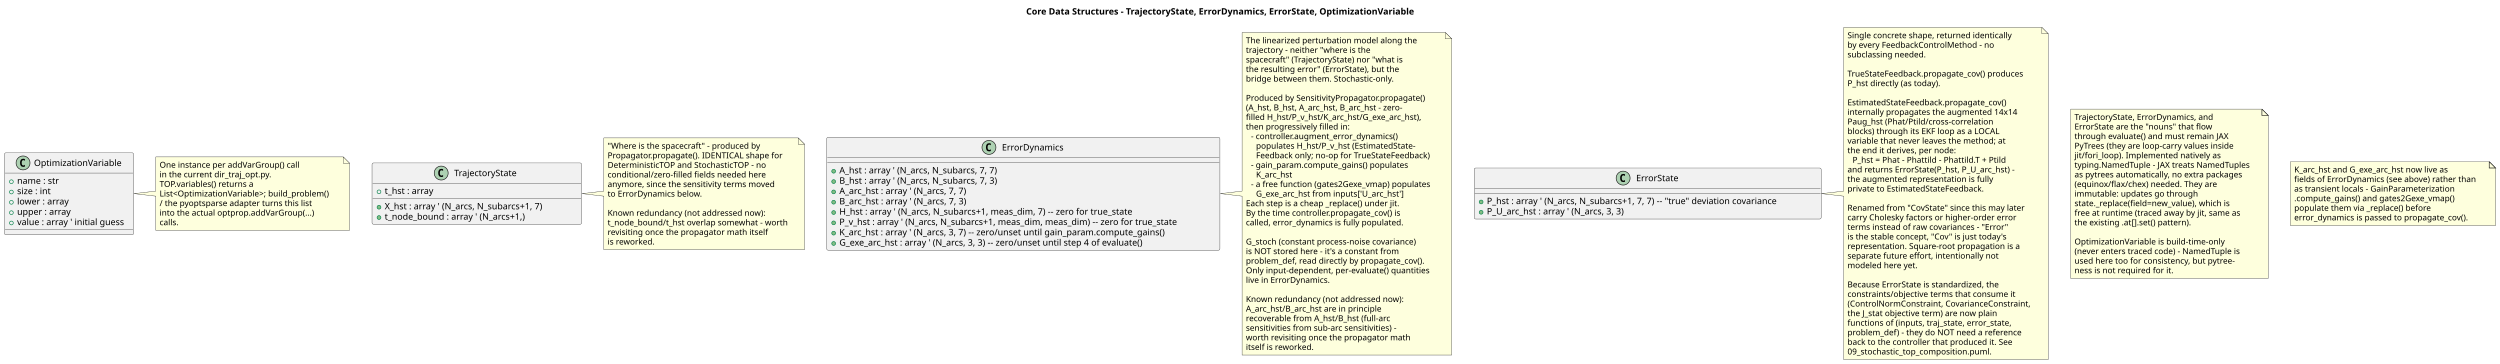
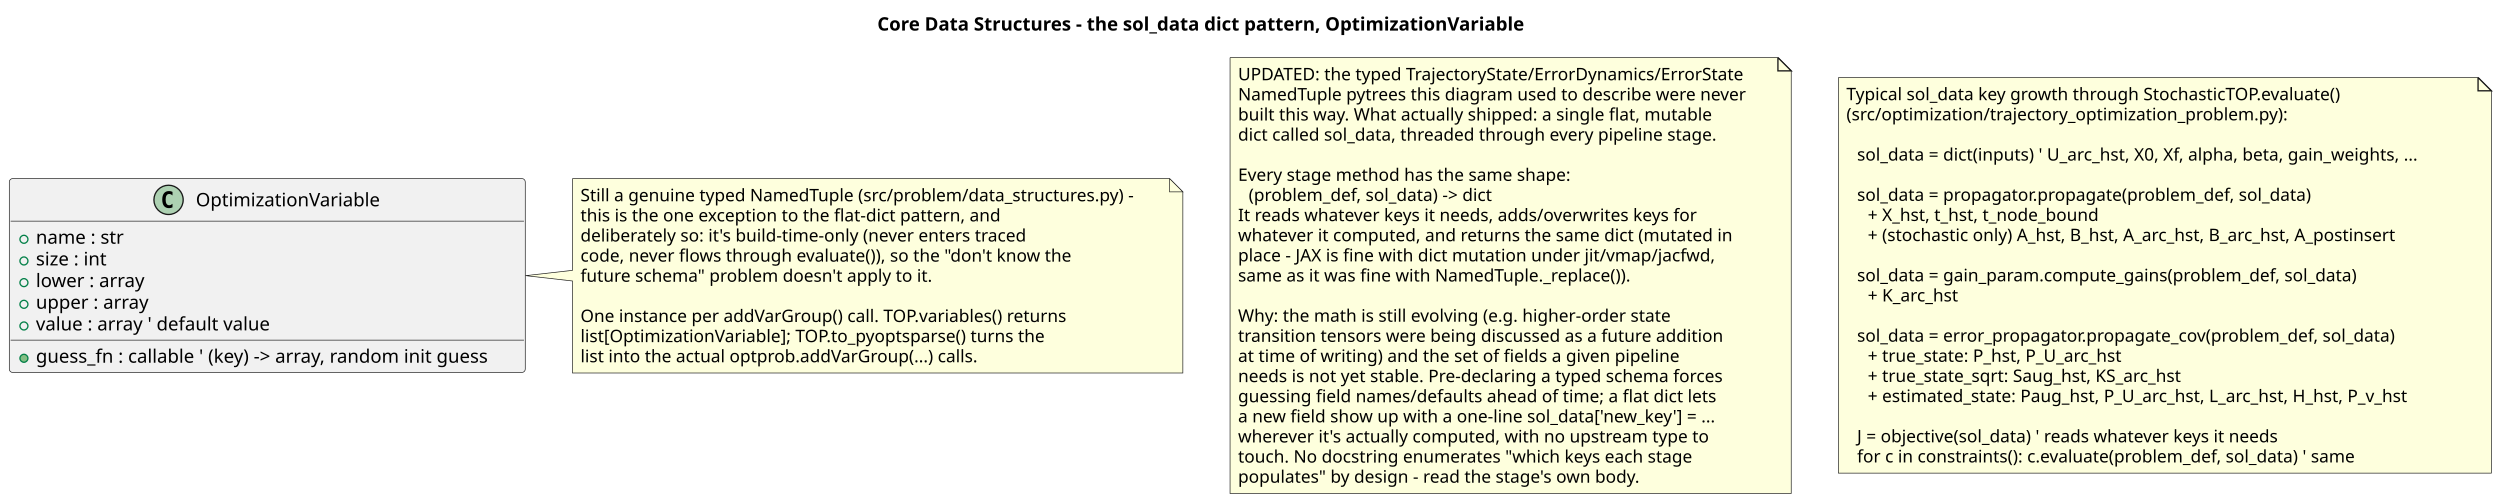
- <svg xmlns="http://www.w3.org/2000/svg" contentStyleType="text/css" height="574px" preserveAspectRatio="none" style="width:3948px;height:574px;background:#FFFFFF;" version="1.1" viewBox="0 0 3948 574" width="3948px" zoomAndPan="magnify">
+ <svg xmlns="http://www.w3.org/2000/svg" contentStyleType="text/css" height="378px" preserveAspectRatio="none" style="width:1880px;height:378px;background:#FFFFFF;" version="1.1" viewBox="0 0 1880 378" width="1880px" zoomAndPan="magnify">
  <defs />
  <g>
-     <text fill="#000000" font-family="sans-serif" font-size="14" font-weight="bold" lengthAdjust="spacing" textLength="693" x="1620.5" y="22.995">Core Data Structures - TrajectoryState, ErrorDynamics, ErrorState, OptimizationVariable</text>
+     <text fill="#000000" font-family="sans-serif" font-size="14" font-weight="bold" lengthAdjust="spacing" textLength="547" x="659.75" y="22.995">Core Data Structures - the sol_data dict pattern, OptimizationVariable</text>
    <g id="elem_N0">
-       <path d="M3270,172.297 L3270,439.555 L3582,439.555 L3582,182.297 L3572,172.297 L3270,172.297 " fill="#FEFFDD" style="stroke:#181818;stroke-width:0.5;" />
-       <path d="M3572,172.297 L3572,182.297 L3582,182.297 L3572,172.297 " fill="#FEFFDD" style="stroke:#181818;stroke-width:1.0;" />
-       <text fill="#000000" font-family="sans-serif" font-size="13" lengthAdjust="spacing" textLength="232" x="3276" y="189.364">TrajectoryState, ErrorDynamics, and</text>
-       <text fill="#000000" font-family="sans-serif" font-size="13" lengthAdjust="spacing" textLength="227" x="3276" y="204.497">ErrorState are the "nouns" that flow</text>
-       <text fill="#000000" font-family="sans-serif" font-size="13" lengthAdjust="spacing" textLength="257" x="3276" y="219.629">through evaluate() and must remain JAX</text>
-       <text fill="#000000" font-family="sans-serif" font-size="13" lengthAdjust="spacing" textLength="266" x="3276" y="234.762">PyTrees (they are loop-carry values inside</text>
-       <text fill="#000000" font-family="sans-serif" font-size="13" lengthAdjust="spacing" textLength="239" x="3276" y="249.895">jit/fori_loop). Implemented natively as</text>
-       <text fill="#000000" font-family="sans-serif" font-size="13" lengthAdjust="spacing" textLength="291" x="3276" y="265.028">typing.NamedTuple - JAX treats NamedTuples</text>
-       <text fill="#000000" font-family="sans-serif" font-size="13" lengthAdjust="spacing" textLength="283" x="3276" y="280.161">as pytrees automatically, no extra packages</text>
-       <text fill="#000000" font-family="sans-serif" font-size="13" lengthAdjust="spacing" textLength="235" x="3276" y="295.293">(equinox/flax/chex) needed. They are</text>
-       <text fill="#000000" font-family="sans-serif" font-size="13" lengthAdjust="spacing" textLength="203" x="3276" y="310.426">immutable: updates go through</text>
-       <text fill="#000000" font-family="sans-serif" font-size="13" lengthAdjust="spacing" textLength="261" x="3276" y="325.559">state._replace(field=new_value), which is</text>
-       <text fill="#000000" font-family="sans-serif" font-size="13" lengthAdjust="spacing" textLength="279" x="3276" y="340.692">free at runtime (traced away by jit, same as</text>
-       <text fill="#000000" font-family="sans-serif" font-size="13" lengthAdjust="spacing" textLength="199" x="3276" y="355.825">the existing .at[].set() pattern).</text>
-       <text fill="#000000" font-family="sans-serif" font-size="13" lengthAdjust="spacing" textLength="4" x="3276" y="370.957"> </text>
-       <text fill="#000000" font-family="sans-serif" font-size="13" lengthAdjust="spacing" textLength="246" x="3276" y="386.09">OptimizationVariable is build-time-only</text>
-       <text fill="#000000" font-family="sans-serif" font-size="13" lengthAdjust="spacing" textLength="279" x="3276" y="401.223">(never enters traced code) - NamedTuple is</text>
-       <text fill="#000000" font-family="sans-serif" font-size="13" lengthAdjust="spacing" textLength="268" x="3276" y="416.356">used here too for consistency, but pytree-</text>
-       <text fill="#000000" font-family="sans-serif" font-size="13" lengthAdjust="spacing" textLength="163" x="3276" y="431.489">ness is not required for it.</text>
+       <path d="M925,43.297 L925,371.086 L1347,371.086 L1347,53.297 L1337,43.297 L925,43.297 " fill="#FEFFDD" style="stroke:#181818;stroke-width:0.5;" />
+       <path d="M1337,43.297 L1337,53.297 L1347,53.297 L1337,43.297 " fill="#FEFFDD" style="stroke:#181818;stroke-width:1.0;" />
+       <text fill="#000000" font-family="sans-serif" font-size="13" lengthAdjust="spacing" textLength="401" x="931" y="60.364">UPDATED: the typed TrajectoryState/ErrorDynamics/ErrorState</text>
+       <text fill="#000000" font-family="sans-serif" font-size="13" lengthAdjust="spacing" textLength="401" x="931" y="75.497">NamedTuple pytrees this diagram used to describe were never</text>
+       <text fill="#000000" font-family="sans-serif" font-size="13" lengthAdjust="spacing" textLength="371" x="931" y="90.629">built this way. What actually shipped: a single flat, mutable</text>
+       <text fill="#000000" font-family="sans-serif" font-size="13" lengthAdjust="spacing" textLength="378" x="931" y="105.762">dict called sol_data, threaded through every pipeline stage.</text>
+       <text fill="#000000" font-family="sans-serif" font-size="13" lengthAdjust="spacing" textLength="4" x="931" y="120.895"> </text>
+       <text fill="#000000" font-family="sans-serif" font-size="13" lengthAdjust="spacing" textLength="268" x="931" y="136.028">Every stage method has the same shape:</text>
+       <text fill="#000000" font-family="sans-serif" font-size="13" lengthAdjust="spacing" textLength="199" x="939" y="151.161">(problem_def, sol_data) -&gt; dict</text>
+       <text fill="#000000" font-family="sans-serif" font-size="13" lengthAdjust="spacing" textLength="360" x="931" y="166.293">It reads whatever keys it needs, adds/overwrites keys for</text>
+       <text fill="#000000" font-family="sans-serif" font-size="13" lengthAdjust="spacing" textLength="392" x="931" y="181.426">whatever it computed, and returns the same dict (mutated in</text>
+       <text fill="#000000" font-family="sans-serif" font-size="13" lengthAdjust="spacing" textLength="369" x="931" y="196.559">place - JAX is fine with dict mutation under jit/vmap/jacfwd,</text>
+       <text fill="#000000" font-family="sans-serif" font-size="13" lengthAdjust="spacing" textLength="313" x="931" y="211.692">same as it was fine with NamedTuple._replace()).</text>
+       <text fill="#000000" font-family="sans-serif" font-size="13" lengthAdjust="spacing" textLength="4" x="931" y="226.825"> </text>
+       <text fill="#000000" font-family="sans-serif" font-size="13" lengthAdjust="spacing" textLength="341" x="931" y="241.958">Why: the math is still evolving (e.g. higher-order state</text>
+       <text fill="#000000" font-family="sans-serif" font-size="13" lengthAdjust="spacing" textLength="380" x="931" y="257.09">transition tensors were being discussed as a future addition</text>
+       <text fill="#000000" font-family="sans-serif" font-size="13" lengthAdjust="spacing" textLength="345" x="931" y="272.223">at time of writing) and the set of fields a given pipeline</text>
+       <text fill="#000000" font-family="sans-serif" font-size="13" lengthAdjust="spacing" textLength="387" x="931" y="287.356">needs is not yet stable. Pre-declaring a typed schema forces</text>
+       <text fill="#000000" font-family="sans-serif" font-size="13" lengthAdjust="spacing" textLength="377" x="931" y="302.489">guessing field names/defaults ahead of time; a flat dict lets</text>
+       <text fill="#000000" font-family="sans-serif" font-size="13" lengthAdjust="spacing" textLength="378" x="931" y="317.622">a new field show up with a one-line sol_data['new_key'] = ...</text>
+       <text fill="#000000" font-family="sans-serif" font-size="13" lengthAdjust="spacing" textLength="370" x="931" y="332.754">wherever it's actually computed, with no upstream type to</text>
+       <text fill="#000000" font-family="sans-serif" font-size="13" lengthAdjust="spacing" textLength="359" x="931" y="347.887">touch. No docstring enumerates "which keys each stage</text>
+       <text fill="#000000" font-family="sans-serif" font-size="13" lengthAdjust="spacing" textLength="318" x="931" y="363.02">populates" by design - read the stage's own body.</text>
    </g>
    <g id="elem_OptimizationVariable">
-       <rect codeLine="24" fill="#F1F1F1" height="129.484" id="OptimizationVariable" rx="2.5" ry="2.5" style="stroke:#181818;stroke-width:0.5;" width="204" x="7" y="241.297" />
-       <ellipse cx="36.4" cy="257.297" fill="#ADD1B2" rx="11" ry="11" style="stroke:#181818;stroke-width:1.0;" />
-       <path d="M39.369,262.938 Q38.791,263.234 38.15,263.375 Q37.509,263.531 36.806,263.531 Q34.306,263.531 32.978,261.891 Q31.666,260.234 31.666,257.109 Q31.666,253.984 32.978,252.328 Q34.306,250.672 36.806,250.672 Q37.509,250.672 38.15,250.828 Q38.806,250.984 39.369,251.281 L39.369,254 Q38.744,253.422 38.15,253.156 Q37.556,252.875 36.931,252.875 Q35.587,252.875 34.9,253.953 Q34.212,255.016 34.212,257.109 Q34.212,259.203 34.9,260.281 Q35.587,261.344 36.931,261.344 Q37.556,261.344 38.15,261.078 Q38.744,260.797 39.369,260.219 L39.369,262.938 Z " fill="#000000" />
-       <text fill="#000000" font-family="sans-serif" font-size="14" lengthAdjust="spacing" textLength="140" x="53.6" y="262.144">OptimizationVariable</text>
-       <line style="stroke:#181818;stroke-width:0.5;" x1="8" x2="210" y1="273.297" y2="273.297" />
-       <ellipse cx="18" cy="286.945" fill="none" rx="3" ry="3" style="stroke:#038048;stroke-width:1.0;" />
-       <text fill="#000000" font-family="sans-serif" font-size="14" lengthAdjust="spacing" textLength="70" x="27" y="290.292">name : str</text>
-       <ellipse cx="18" cy="303.242" fill="none" rx="3" ry="3" style="stroke:#038048;stroke-width:1.0;" />
-       <text fill="#000000" font-family="sans-serif" font-size="14" lengthAdjust="spacing" textLength="58" x="27" y="306.589">size : int</text>
-       <ellipse cx="18" cy="319.539" fill="none" rx="3" ry="3" style="stroke:#038048;stroke-width:1.0;" />
-       <text fill="#000000" font-family="sans-serif" font-size="14" lengthAdjust="spacing" textLength="83" x="27" y="322.886">lower : array</text>
-       <ellipse cx="18" cy="335.836" fill="none" rx="3" ry="3" style="stroke:#038048;stroke-width:1.0;" />
-       <text fill="#000000" font-family="sans-serif" font-size="14" lengthAdjust="spacing" textLength="87" x="27" y="339.183">upper : array</text>
-       <ellipse cx="18" cy="352.133" fill="none" rx="3" ry="3" style="stroke:#038048;stroke-width:1.0;" />
-       <text fill="#000000" font-family="sans-serif" font-size="14" lengthAdjust="spacing" textLength="178" x="27" y="355.479">value : array  ' initial guess</text>
-       <line style="stroke:#181818;stroke-width:0.5;" x1="8" x2="210" y1="362.781" y2="362.781" />
+       <rect codeLine="28" fill="#F1F1F1" height="145.781" id="OptimizationVariable" rx="2.5" ry="2.5" style="stroke:#181818;stroke-width:0.5;" width="388" x="7" y="134.297" />
+       <ellipse cx="126.75" cy="150.297" fill="#ADD1B2" rx="11" ry="11" style="stroke:#181818;stroke-width:1.0;" />
+       <path d="M129.719,155.938 Q129.141,156.234 128.5,156.375 Q127.859,156.531 127.156,156.531 Q124.656,156.531 123.328,154.891 Q122.016,153.234 122.016,150.109 Q122.016,146.984 123.328,145.328 Q124.656,143.672 127.156,143.672 Q127.859,143.672 128.5,143.828 Q129.156,143.984 129.719,144.281 L129.719,147 Q129.094,146.422 128.5,146.156 Q127.906,145.875 127.281,145.875 Q125.938,145.875 125.25,146.953 Q124.562,148.016 124.562,150.109 Q124.562,152.203 125.25,153.281 Q125.938,154.344 127.281,154.344 Q127.906,154.344 128.5,154.078 Q129.094,153.797 129.719,153.219 L129.719,155.938 Z " fill="#000000" />
+       <text fill="#000000" font-family="sans-serif" font-size="14" lengthAdjust="spacing" textLength="140" x="147.25" y="155.144">OptimizationVariable</text>
+       <line style="stroke:#181818;stroke-width:0.5;" x1="8" x2="394" y1="166.297" y2="166.297" />
+       <ellipse cx="18" cy="179.945" fill="none" rx="3" ry="3" style="stroke:#038048;stroke-width:1.0;" />
+       <text fill="#000000" font-family="sans-serif" font-size="14" lengthAdjust="spacing" textLength="70" x="27" y="183.292">name : str</text>
+       <ellipse cx="18" cy="196.242" fill="none" rx="3" ry="3" style="stroke:#038048;stroke-width:1.0;" />
+       <text fill="#000000" font-family="sans-serif" font-size="14" lengthAdjust="spacing" textLength="58" x="27" y="199.589">size : int</text>
+       <ellipse cx="18" cy="212.539" fill="none" rx="3" ry="3" style="stroke:#038048;stroke-width:1.0;" />
+       <text fill="#000000" font-family="sans-serif" font-size="14" lengthAdjust="spacing" textLength="83" x="27" y="215.886">lower : array</text>
+       <ellipse cx="18" cy="228.836" fill="none" rx="3" ry="3" style="stroke:#038048;stroke-width:1.0;" />
+       <text fill="#000000" font-family="sans-serif" font-size="14" lengthAdjust="spacing" textLength="87" x="27" y="232.183">upper : array</text>
+       <ellipse cx="18" cy="245.133" fill="none" rx="3" ry="3" style="stroke:#038048;stroke-width:1.0;" />
+       <text fill="#000000" font-family="sans-serif" font-size="14" lengthAdjust="spacing" textLength="200" x="27" y="248.48">value : array      ' default value</text>
+       <line style="stroke:#181818;stroke-width:0.5;" x1="8" x2="394" y1="255.781" y2="255.781" />
+       <ellipse cx="18" cy="269.43" fill="#84BE84" rx="3" ry="3" style="stroke:#038048;stroke-width:1.0;" />
+       <text fill="#000000" font-family="sans-serif" font-size="14" lengthAdjust="spacing" textLength="362" x="27" y="272.776">guess_fn : callable ' (key) -&gt; array, random init guess</text>
    </g>
    <g id="elem_GMN4">
-       <path d="M246,247.797 L246,301.797 L211.24,305.797 L246,309.797 L246,363.727 A0,0 0 0 0 246,363.727 L552,363.727 A0,0 0 0 0 552,363.727 L552,257.797 L542,247.797 L246,247.797 A0,0 0 0 0 246,247.797 " fill="#FEFFDD" style="stroke:#181818;stroke-width:0.5;" />
-       <path d="M542,247.797 L542,257.797 L552,257.797 L542,247.797 " fill="#FEFFDD" style="stroke:#181818;stroke-width:0.5;" />
-       <text fill="#000000" font-family="sans-serif" font-size="13" lengthAdjust="spacing" textLength="233" x="252" y="264.864">One instance per addVarGroup() call</text>
-       <text fill="#000000" font-family="sans-serif" font-size="13" lengthAdjust="spacing" textLength="185" x="252" y="279.997">in the current dir_traj_opt.py.</text>
-       <text fill="#000000" font-family="sans-serif" font-size="13" lengthAdjust="spacing" textLength="158" x="252" y="295.129">TOP.variables() returns a</text>
-       <text fill="#000000" font-family="sans-serif" font-size="13" lengthAdjust="spacing" textLength="285" x="252" y="310.262">List&lt;OptimizationVariable&gt;; build_problem()</text>
-       <text fill="#000000" font-family="sans-serif" font-size="13" lengthAdjust="spacing" textLength="252" x="252" y="325.395">/ the pyoptsparse adapter turns this list</text>
-       <text fill="#000000" font-family="sans-serif" font-size="13" lengthAdjust="spacing" textLength="257" x="252" y="340.528">into the actual optprop.addVarGroup(...)</text>
-       <text fill="#000000" font-family="sans-serif" font-size="13" lengthAdjust="spacing" textLength="32" x="252" y="355.661">calls.</text>
-     </g>
-     <g id="elem_TrajectoryState">
-       <rect codeLine="42" fill="#F1F1F1" height="96.891" id="TrajectoryState" rx="2.5" ry="2.5" style="stroke:#181818;stroke-width:0.5;" width="331" x="587.5" y="257.297" />
-       <ellipse cx="696.75" cy="273.297" fill="#ADD1B2" rx="11" ry="11" style="stroke:#181818;stroke-width:1.0;" />
-       <path d="M699.719,278.938 Q699.141,279.234 698.5,279.375 Q697.859,279.531 697.156,279.531 Q694.656,279.531 693.328,277.891 Q692.016,276.234 692.016,273.109 Q692.016,269.984 693.328,268.328 Q694.656,266.672 697.156,266.672 Q697.859,266.672 698.5,266.828 Q699.156,266.984 699.719,267.281 L699.719,270 Q699.094,269.422 698.5,269.156 Q697.906,268.875 697.281,268.875 Q695.938,268.875 695.25,269.953 Q694.562,271.016 694.562,273.109 Q694.562,275.203 695.25,276.281 Q695.938,277.344 697.281,277.344 Q697.906,277.344 698.5,277.078 Q699.094,276.797 699.719,276.219 L699.719,278.938 Z " fill="#000000" />
-       <text fill="#000000" font-family="sans-serif" font-size="14" lengthAdjust="spacing" textLength="104" x="717.25" y="278.144">TrajectoryState</text>
-       <line style="stroke:#181818;stroke-width:0.5;" x1="588.5" x2="917.5" y1="289.297" y2="289.297" />
-       <ellipse cx="598.5" cy="302.945" fill="none" rx="3" ry="3" style="stroke:#038048;stroke-width:1.0;" />
-       <text fill="#000000" font-family="sans-serif" font-size="14" lengthAdjust="spacing" textLength="80" x="607.5" y="306.292">t_hst : array</text>
-       <line style="stroke:#181818;stroke-width:0.5;" x1="588.5" x2="917.5" y1="313.594" y2="313.594" />
-       <ellipse cx="598.5" cy="327.242" fill="#84BE84" rx="3" ry="3" style="stroke:#038048;stroke-width:1.0;" />
-       <text fill="#000000" font-family="sans-serif" font-size="14" lengthAdjust="spacing" textLength="305" x="607.5" y="330.589">X_hst : array          ' (N_arcs, N_subarcs+1, 7)</text>
-       <ellipse cx="598.5" cy="343.539" fill="#84BE84" rx="3" ry="3" style="stroke:#038048;stroke-width:1.0;" />
-       <text fill="#000000" font-family="sans-serif" font-size="14" lengthAdjust="spacing" textLength="246" x="607.5" y="346.886">t_node_bound : array   ' (N_arcs+1,)</text>
-     </g>
-     <g id="elem_GMN8">
-       <path d="M953.5,217.797 L953.5,301.797 L918.83,305.797 L953.5,309.797 L953.5,394.258 A0,0 0 0 0 953.5,394.258 L1270.5,394.258 A0,0 0 0 0 1270.5,394.258 L1270.5,227.797 L1260.5,217.797 L953.5,217.797 A0,0 0 0 0 953.5,217.797 " fill="#FEFFDD" style="stroke:#181818;stroke-width:0.5;" />
-       <path d="M1260.5,217.797 L1260.5,227.797 L1270.5,227.797 L1260.5,217.797 " fill="#FEFFDD" style="stroke:#181818;stroke-width:0.5;" />
-       <text fill="#000000" font-family="sans-serif" font-size="13" lengthAdjust="spacing" textLength="252" x="959.5" y="234.864">"Where is the spacecraft" - produced by</text>
-       <text fill="#000000" font-family="sans-serif" font-size="13" lengthAdjust="spacing" textLength="289" x="959.5" y="249.997">Propagator.propagate(). IDENTICAL shape for</text>
-       <text fill="#000000" font-family="sans-serif" font-size="13" lengthAdjust="spacing" textLength="263" x="959.5" y="265.129">DeterministicTOP and StochasticTOP - no</text>
-       <text fill="#000000" font-family="sans-serif" font-size="13" lengthAdjust="spacing" textLength="257" x="959.5" y="280.262">conditional/zero-filled fields needed here</text>
-       <text fill="#000000" font-family="sans-serif" font-size="13" lengthAdjust="spacing" textLength="280" x="959.5" y="295.395">anymore, since the sensitivity terms moved</text>
-       <text fill="#000000" font-family="sans-serif" font-size="13" lengthAdjust="spacing" textLength="155" x="959.5" y="310.528">to ErrorDynamics below.</text>
-       <text fill="#000000" font-family="sans-serif" font-size="13" lengthAdjust="spacing" textLength="4" x="959.5" y="325.661"> </text>
-       <text fill="#000000" font-family="sans-serif" font-size="13" lengthAdjust="spacing" textLength="259" x="959.5" y="340.793">Known redundancy (not addressed now):</text>
-       <text fill="#000000" font-family="sans-serif" font-size="13" lengthAdjust="spacing" textLength="296" x="959.5" y="355.926">t_node_bound/t_hst overlap somewhat - worth</text>
-       <text fill="#000000" font-family="sans-serif" font-size="13" lengthAdjust="spacing" textLength="264" x="959.5" y="371.059">revisiting once the propagator math itself</text>
-       <text fill="#000000" font-family="sans-serif" font-size="13" lengthAdjust="spacing" textLength="76" x="959.5" y="386.192">is reworked.</text>
-     </g>
-     <g id="elem_ErrorDynamics">
-       <rect codeLine="62" fill="#F1F1F1" height="178.375" id="ErrorDynamics" rx="2.5" ry="2.5" style="stroke:#181818;stroke-width:0.5;" width="621" x="1305.5" y="216.797" />
-       <ellipse cx="1561.75" cy="232.797" fill="#ADD1B2" rx="11" ry="11" style="stroke:#181818;stroke-width:1.0;" />
-       <path d="M1564.719,238.438 Q1564.141,238.734 1563.5,238.875 Q1562.859,239.031 1562.156,239.031 Q1559.656,239.031 1558.328,237.391 Q1557.016,235.734 1557.016,232.609 Q1557.016,229.484 1558.328,227.828 Q1559.656,226.172 1562.156,226.172 Q1562.859,226.172 1563.5,226.328 Q1564.156,226.484 1564.719,226.781 L1564.719,229.5 Q1564.094,228.922 1563.5,228.656 Q1562.906,228.375 1562.281,228.375 Q1560.938,228.375 1560.25,229.453 Q1559.562,230.516 1559.562,232.609 Q1559.562,234.703 1560.25,235.781 Q1560.938,236.844 1562.281,236.844 Q1562.906,236.844 1563.5,236.578 Q1564.094,236.297 1564.719,235.719 L1564.719,238.438 Z " fill="#000000" />
-       <text fill="#000000" font-family="sans-serif" font-size="14" lengthAdjust="spacing" textLength="100" x="1582.25" y="237.644">ErrorDynamics</text>
-       <line style="stroke:#181818;stroke-width:0.5;" x1="1306.5" x2="1925.5" y1="248.797" y2="248.797" />
-       <line style="stroke:#181818;stroke-width:0.5;" x1="1306.5" x2="1925.5" y1="256.797" y2="256.797" />
-       <ellipse cx="1316.5" cy="270.445" fill="#84BE84" rx="3" ry="3" style="stroke:#038048;stroke-width:1.0;" />
-       <text fill="#000000" font-family="sans-serif" font-size="14" lengthAdjust="spacing" textLength="301" x="1325.5" y="273.792">A_hst : array          ' (N_arcs, N_subarcs, 7, 7)</text>
-       <ellipse cx="1316.5" cy="286.742" fill="#84BE84" rx="3" ry="3" style="stroke:#038048;stroke-width:1.0;" />
-       <text fill="#000000" font-family="sans-serif" font-size="14" lengthAdjust="spacing" textLength="302" x="1325.5" y="290.089">B_hst : array          ' (N_arcs, N_subarcs, 7, 3)</text>
-       <ellipse cx="1316.5" cy="303.039" fill="#84BE84" rx="3" ry="3" style="stroke:#038048;stroke-width:1.0;" />
-       <text fill="#000000" font-family="sans-serif" font-size="14" lengthAdjust="spacing" textLength="233" x="1325.5" y="306.386">A_arc_hst : array      ' (N_arcs, 7, 7)</text>
-       <ellipse cx="1316.5" cy="319.336" fill="#84BE84" rx="3" ry="3" style="stroke:#038048;stroke-width:1.0;" />
-       <text fill="#000000" font-family="sans-serif" font-size="14" lengthAdjust="spacing" textLength="234" x="1325.5" y="322.683">B_arc_hst : array      ' (N_arcs, 7, 3)</text>
-       <ellipse cx="1316.5" cy="335.633" fill="#84BE84" rx="3" ry="3" style="stroke:#038048;stroke-width:1.0;" />
-       <text fill="#000000" font-family="sans-serif" font-size="14" lengthAdjust="spacing" textLength="557" x="1325.5" y="338.979">H_hst : array          ' (N_arcs, N_subarcs+1, meas_dim, 7)        -- zero for true_state</text>
-       <ellipse cx="1316.5" cy="351.93" fill="#84BE84" rx="3" ry="3" style="stroke:#038048;stroke-width:1.0;" />
-       <text fill="#000000" font-family="sans-serif" font-size="14" lengthAdjust="spacing" textLength="595" x="1325.5" y="355.276">P_v_hst : array        ' (N_arcs, N_subarcs+1, meas_dim, meas_dim) -- zero for true_state</text>
-       <ellipse cx="1316.5" cy="368.227" fill="#84BE84" rx="3" ry="3" style="stroke:#038048;stroke-width:1.0;" />
-       <text fill="#000000" font-family="sans-serif" font-size="14" lengthAdjust="spacing" textLength="567" x="1325.5" y="371.573">K_arc_hst : array      ' (N_arcs, 3, 7)  -- zero/unset until gain_param.compute_gains()</text>
-       <ellipse cx="1316.5" cy="384.523" fill="#84BE84" rx="3" ry="3" style="stroke:#038048;stroke-width:1.0;" />
-       <text fill="#000000" font-family="sans-serif" font-size="14" lengthAdjust="spacing" textLength="519" x="1325.5" y="387.87">G_exe_arc_hst : array  ' (N_arcs, 3, 3)  -- zero/unset until step 4 of evaluate()</text>
-     </g>
-     <g id="elem_GMN12">
-       <path d="M1961.5,51.297 L1961.5,301.797 L1926.89,305.797 L1961.5,309.797 L1961.5,560.68 A0,0 0 0 0 1961.5,560.68 L2292.5,560.68 A0,0 0 0 0 2292.5,560.68 L2292.5,61.297 L2282.5,51.297 L1961.5,51.297 A0,0 0 0 0 1961.5,51.297 " fill="#FEFFDD" style="stroke:#181818;stroke-width:0.5;" />
-       <path d="M2282.5,51.297 L2282.5,61.297 L2292.5,61.297 L2282.5,51.297 " fill="#FEFFDD" style="stroke:#181818;stroke-width:0.5;" />
-       <text fill="#000000" font-family="sans-serif" font-size="13" lengthAdjust="spacing" textLength="279" x="1967.5" y="68.364">The linearized perturbation model along the</text>
-       <text fill="#000000" font-family="sans-serif" font-size="13" lengthAdjust="spacing" textLength="205" x="1967.5" y="83.497">trajectory - neither "where is the</text>
-       <text fill="#000000" font-family="sans-serif" font-size="13" lengthAdjust="spacing" textLength="262" x="1967.5" y="98.629">spacecraft" (TrajectoryState) nor "what is</text>
-       <text fill="#000000" font-family="sans-serif" font-size="13" lengthAdjust="spacing" textLength="254" x="1967.5" y="113.762">the resulting error" (ErrorState), but the</text>
-       <text fill="#000000" font-family="sans-serif" font-size="13" lengthAdjust="spacing" textLength="246" x="1967.5" y="128.895">bridge between them. Stochastic-only.</text>
-       <text fill="#000000" font-family="sans-serif" font-size="13" lengthAdjust="spacing" textLength="4" x="1967.5" y="144.028"> </text>
-       <text fill="#000000" font-family="sans-serif" font-size="13" lengthAdjust="spacing" textLength="299" x="1967.5" y="159.161">Produced by SensitivityPropagator.propagate()</text>
-       <text fill="#000000" font-family="sans-serif" font-size="13" lengthAdjust="spacing" textLength="273" x="1967.5" y="174.293">(A_hst, B_hst, A_arc_hst, B_arc_hst - zero-</text>
-       <text fill="#000000" font-family="sans-serif" font-size="13" lengthAdjust="spacing" textLength="296" x="1967.5" y="189.426">filled H_hst/P_v_hst/K_arc_hst/G_exe_arc_hst),</text>
-       <text fill="#000000" font-family="sans-serif" font-size="13" lengthAdjust="spacing" textLength="169" x="1967.5" y="204.559">then progressively filled in:</text>
-       <text fill="#000000" font-family="sans-serif" font-size="13" lengthAdjust="spacing" textLength="247" x="1975.5" y="219.692">- controller.augment_error_dynamics()</text>
-       <text fill="#000000" font-family="sans-serif" font-size="13" lengthAdjust="spacing" textLength="271" x="1983.5" y="234.825">populates H_hst/P_v_hst (EstimatedState-</text>
-       <text fill="#000000" font-family="sans-serif" font-size="13" lengthAdjust="spacing" textLength="290" x="1983.5" y="249.958">Feedback only; no-op for TrueStateFeedback)</text>
-       <text fill="#000000" font-family="sans-serif" font-size="13" lengthAdjust="spacing" textLength="264" x="1975.5" y="265.09">- gain_param.compute_gains() populates</text>
-       <text fill="#000000" font-family="sans-serif" font-size="13" lengthAdjust="spacing" textLength="62" x="1983.5" y="280.223">K_arc_hst</text>
-       <text fill="#000000" font-family="sans-serif" font-size="13" lengthAdjust="spacing" textLength="302" x="1975.5" y="295.356">- a free function (gates2Gexe_vmap) populates</text>
-       <text fill="#000000" font-family="sans-serif" font-size="13" lengthAdjust="spacing" textLength="251" x="1983.5" y="310.489">G_exe_arc_hst from inputs['U_arc_hst']</text>
-       <text fill="#000000" font-family="sans-serif" font-size="13" lengthAdjust="spacing" textLength="260" x="1967.5" y="325.622">Each step is a cheap _replace() under jit.</text>
-       <text fill="#000000" font-family="sans-serif" font-size="13" lengthAdjust="spacing" textLength="261" x="1967.5" y="340.754">By the time controller.propagate_cov() is</text>
-       <text fill="#000000" font-family="sans-serif" font-size="13" lengthAdjust="spacing" textLength="259" x="1967.5" y="355.887">called, error_dynamics is fully populated.</text>
-       <text fill="#000000" font-family="sans-serif" font-size="13" lengthAdjust="spacing" textLength="4" x="1967.5" y="371.02"> </text>
-       <text fill="#000000" font-family="sans-serif" font-size="13" lengthAdjust="spacing" textLength="288" x="1967.5" y="386.153">G_stoch (constant process-noise covariance)</text>
-       <text fill="#000000" font-family="sans-serif" font-size="13" lengthAdjust="spacing" textLength="256" x="1967.5" y="401.286">is NOT stored here - it's a constant from</text>
-       <text fill="#000000" font-family="sans-serif" font-size="13" lengthAdjust="spacing" textLength="299" x="1967.5" y="416.418">problem_def, read directly by propagate_cov().</text>
-       <text fill="#000000" font-family="sans-serif" font-size="13" lengthAdjust="spacing" textLength="304" x="1967.5" y="431.551">Only input-dependent, per-evaluate() quantities</text>
-       <text fill="#000000" font-family="sans-serif" font-size="13" lengthAdjust="spacing" textLength="138" x="1967.5" y="446.684">live in ErrorDynamics.</text>
-       <text fill="#000000" font-family="sans-serif" font-size="13" lengthAdjust="spacing" textLength="4" x="1967.5" y="461.817"> </text>
-       <text fill="#000000" font-family="sans-serif" font-size="13" lengthAdjust="spacing" textLength="259" x="1967.5" y="476.95">Known redundancy (not addressed now):</text>
-       <text fill="#000000" font-family="sans-serif" font-size="13" lengthAdjust="spacing" textLength="227" x="1967.5" y="492.082">A_arc_hst/B_arc_hst are in principle</text>
-       <text fill="#000000" font-family="sans-serif" font-size="13" lengthAdjust="spacing" textLength="241" x="1967.5" y="507.215">recoverable from A_hst/B_hst (full-arc</text>
-       <text fill="#000000" font-family="sans-serif" font-size="13" lengthAdjust="spacing" textLength="252" x="1967.5" y="522.348">sensitivities from sub-arc sensitivities) -</text>
-       <text fill="#000000" font-family="sans-serif" font-size="13" lengthAdjust="spacing" textLength="269" x="1967.5" y="537.481">worth revisiting once the propagator math</text>
-       <text fill="#000000" font-family="sans-serif" font-size="13" lengthAdjust="spacing" textLength="110" x="1967.5" y="552.614">itself is reworked.</text>
-     </g>
-     <g id="elem_ErrorState">
-       <rect codeLine="109" fill="#F1F1F1" height="80.594" id="ErrorState" rx="2.5" ry="2.5" style="stroke:#181818;stroke-width:0.5;" width="548" x="2328" y="265.297" />
-       <ellipse cx="2563.25" cy="281.297" fill="#ADD1B2" rx="11" ry="11" style="stroke:#181818;stroke-width:1.0;" />
-       <path d="M2566.219,286.938 Q2565.641,287.234 2565,287.375 Q2564.359,287.531 2563.656,287.531 Q2561.156,287.531 2559.828,285.891 Q2558.516,284.234 2558.516,281.109 Q2558.516,277.984 2559.828,276.328 Q2561.156,274.672 2563.656,274.672 Q2564.359,274.672 2565,274.828 Q2565.656,274.984 2566.219,275.281 L2566.219,278 Q2565.594,277.422 2565,277.156 Q2564.406,276.875 2563.781,276.875 Q2562.438,276.875 2561.75,277.953 Q2561.062,279.016 2561.062,281.109 Q2561.062,283.203 2561.75,284.281 Q2562.438,285.344 2563.781,285.344 Q2564.406,285.344 2565,285.078 Q2565.594,284.797 2566.219,284.219 L2566.219,286.938 Z " fill="#000000" />
-       <text fill="#000000" font-family="sans-serif" font-size="14" lengthAdjust="spacing" textLength="69" x="2583.75" y="286.144">ErrorState</text>
-       <line style="stroke:#181818;stroke-width:0.5;" x1="2329" x2="2875" y1="297.297" y2="297.297" />
-       <line style="stroke:#181818;stroke-width:0.5;" x1="2329" x2="2875" y1="305.297" y2="305.297" />
-       <ellipse cx="2339" cy="318.945" fill="#84BE84" rx="3" ry="3" style="stroke:#038048;stroke-width:1.0;" />
-       <text fill="#000000" font-family="sans-serif" font-size="14" lengthAdjust="spacing" textLength="522" x="2348" y="322.292">P_hst : array          ' (N_arcs, N_subarcs+1, 7, 7) -- "true" deviation covariance</text>
-       <ellipse cx="2339" cy="335.242" fill="#84BE84" rx="3" ry="3" style="stroke:#038048;stroke-width:1.0;" />
-       <text fill="#000000" font-family="sans-serif" font-size="14" lengthAdjust="spacing" textLength="242" x="2348" y="338.589">P_U_arc_hst : array    ' (N_arcs, 3, 3)</text>
-     </g>
-     <g id="elem_GMN16">
-       <path d="M2911.5,43.297 L2911.5,301.797 L2876.14,305.797 L2911.5,309.797 L2911.5,567.812 A0,0 0 0 0 2911.5,567.812 L3234.5,567.812 A0,0 0 0 0 3234.5,567.812 L3234.5,53.297 L3224.5,43.297 L2911.5,43.297 A0,0 0 0 0 2911.5,43.297 " fill="#FEFFDD" style="stroke:#181818;stroke-width:0.5;" />
-       <path d="M3224.5,43.297 L3224.5,53.297 L3234.5,53.297 L3224.5,43.297 " fill="#FEFFDD" style="stroke:#181818;stroke-width:0.5;" />
-       <text fill="#000000" font-family="sans-serif" font-size="13" lengthAdjust="spacing" textLength="272" x="2917.5" y="60.364">Single concrete shape, returned identically</text>
-       <text fill="#000000" font-family="sans-serif" font-size="13" lengthAdjust="spacing" textLength="242" x="2917.5" y="75.497">by every FeedbackControlMethod - no</text>
-       <text fill="#000000" font-family="sans-serif" font-size="13" lengthAdjust="spacing" textLength="130" x="2917.5" y="90.629">subclassing needed.</text>
-       <text fill="#000000" font-family="sans-serif" font-size="13" lengthAdjust="spacing" textLength="4" x="2917.5" y="105.762"> </text>
-       <text fill="#000000" font-family="sans-serif" font-size="13" lengthAdjust="spacing" textLength="296" x="2917.5" y="120.895">TrueStateFeedback.propagate_cov() produces</text>
-       <text fill="#000000" font-family="sans-serif" font-size="13" lengthAdjust="spacing" textLength="158" x="2917.5" y="136.028">P_hst directly (as today).</text>
-       <text fill="#000000" font-family="sans-serif" font-size="13" lengthAdjust="spacing" textLength="4" x="2917.5" y="151.161"> </text>
-       <text fill="#000000" font-family="sans-serif" font-size="13" lengthAdjust="spacing" textLength="270" x="2917.5" y="166.293">EstimatedStateFeedback.propagate_cov()</text>
-       <text fill="#000000" font-family="sans-serif" font-size="13" lengthAdjust="spacing" textLength="281" x="2917.5" y="181.426">internally propagates the augmented 14x14</text>
-       <text fill="#000000" font-family="sans-serif" font-size="13" lengthAdjust="spacing" textLength="239" x="2917.5" y="196.559">Paug_hst (Phat/Ptild/cross-correlation</text>
-       <text fill="#000000" font-family="sans-serif" font-size="13" lengthAdjust="spacing" textLength="253" x="2917.5" y="211.692">blocks) through its EKF loop as a LOCAL</text>
-       <text fill="#000000" font-family="sans-serif" font-size="13" lengthAdjust="spacing" textLength="265" x="2917.5" y="226.825">variable that never leaves the method; at</text>
-       <text fill="#000000" font-family="sans-serif" font-size="13" lengthAdjust="spacing" textLength="180" x="2917.5" y="241.958">the end it derives, per node:</text>
-       <text fill="#000000" font-family="sans-serif" font-size="13" lengthAdjust="spacing" textLength="262" x="2925.5" y="257.09">P_hst = Phat - Phattild - Phattild.T + Ptild</text>
-       <text fill="#000000" font-family="sans-serif" font-size="13" lengthAdjust="spacing" textLength="285" x="2917.5" y="272.223">and returns ErrorState(P_hst, P_U_arc_hst) -</text>
-       <text fill="#000000" font-family="sans-serif" font-size="13" lengthAdjust="spacing" textLength="240" x="2917.5" y="287.356">the augmented representation is fully</text>
-       <text fill="#000000" font-family="sans-serif" font-size="13" lengthAdjust="spacing" textLength="230" x="2917.5" y="302.489">private to EstimatedStateFeedback.</text>
-       <text fill="#000000" font-family="sans-serif" font-size="13" lengthAdjust="spacing" textLength="4" x="2917.5" y="317.622"> </text>
-       <text fill="#000000" font-family="sans-serif" font-size="13" lengthAdjust="spacing" textLength="297" x="2917.5" y="332.754">Renamed from "CovState" since this may later</text>
-       <text fill="#000000" font-family="sans-serif" font-size="13" lengthAdjust="spacing" textLength="276" x="2917.5" y="347.887">carry Cholesky factors or higher-order error</text>
-       <text fill="#000000" font-family="sans-serif" font-size="13" lengthAdjust="spacing" textLength="265" x="2917.5" y="363.02">terms instead of raw covariances - "Error"</text>
-       <text fill="#000000" font-family="sans-serif" font-size="13" lengthAdjust="spacing" textLength="266" x="2917.5" y="378.153">is the stable concept, "Cov" is just today's</text>
-       <text fill="#000000" font-family="sans-serif" font-size="13" lengthAdjust="spacing" textLength="286" x="2917.5" y="393.286">representation. Square-root propagation is a</text>
-       <text fill="#000000" font-family="sans-serif" font-size="13" lengthAdjust="spacing" textLength="247" x="2917.5" y="408.418">separate future effort, intentionally not</text>
-       <text fill="#000000" font-family="sans-serif" font-size="13" lengthAdjust="spacing" textLength="117" x="2917.5" y="423.551">modeled here yet.</text>
-       <text fill="#000000" font-family="sans-serif" font-size="13" lengthAdjust="spacing" textLength="4" x="2917.5" y="438.684"> </text>
-       <text fill="#000000" font-family="sans-serif" font-size="13" lengthAdjust="spacing" textLength="255" x="2917.5" y="453.817">Because ErrorState is standardized, the</text>
-       <text fill="#000000" font-family="sans-serif" font-size="13" lengthAdjust="spacing" textLength="279" x="2917.5" y="468.95">constraints/objective terms that consume it</text>
-       <text fill="#000000" font-family="sans-serif" font-size="13" lengthAdjust="spacing" textLength="302" x="2917.5" y="484.082">(ControlNormConstraint, CovarianceConstraint,</text>
-       <text fill="#000000" font-family="sans-serif" font-size="13" lengthAdjust="spacing" textLength="249" x="2917.5" y="499.215">the J_stat objective term) are now plain</text>
-       <text fill="#000000" font-family="sans-serif" font-size="13" lengthAdjust="spacing" textLength="274" x="2917.5" y="514.348">functions of (inputs, traj_state, error_state,</text>
-       <text fill="#000000" font-family="sans-serif" font-size="13" lengthAdjust="spacing" textLength="290" x="2917.5" y="529.481">problem_def) - they do NOT need a reference</text>
-       <text fill="#000000" font-family="sans-serif" font-size="13" lengthAdjust="spacing" textLength="275" x="2917.5" y="544.614">back to the controller that produced it. See</text>
-       <text fill="#000000" font-family="sans-serif" font-size="13" lengthAdjust="spacing" textLength="241" x="2917.5" y="559.747">09_stochastic_top_composition.puml.</text>
+       <path d="M430.5,134.297 L430.5,203.297 L395.09,207.297 L430.5,211.297 L430.5,280.492 A0,0 0 0 0 430.5,280.492 L889.5,280.492 A0,0 0 0 0 889.5,280.492 L889.5,144.297 L879.5,134.297 L430.5,134.297 A0,0 0 0 0 430.5,134.297 " fill="#FEFFDD" style="stroke:#181818;stroke-width:0.5;" />
+       <path d="M879.5,134.297 L879.5,144.297 L889.5,144.297 L879.5,134.297 " fill="#FEFFDD" style="stroke:#181818;stroke-width:0.5;" />
+       <text fill="#000000" font-family="sans-serif" font-size="13" lengthAdjust="spacing" textLength="438" x="436.5" y="151.364">Still a genuine typed NamedTuple (src/problem/data_structures.py) -</text>
+       <text fill="#000000" font-family="sans-serif" font-size="13" lengthAdjust="spacing" textLength="333" x="436.5" y="166.497">this is the one exception to the flat-dict pattern, and</text>
+       <text fill="#000000" font-family="sans-serif" font-size="13" lengthAdjust="spacing" textLength="353" x="436.5" y="181.629">deliberately so: it's build-time-only (never enters traced</text>
+       <text fill="#000000" font-family="sans-serif" font-size="13" lengthAdjust="spacing" textLength="388" x="436.5" y="196.762">code, never flows through evaluate()), so the "don't know the</text>
+       <text fill="#000000" font-family="sans-serif" font-size="13" lengthAdjust="spacing" textLength="277" x="436.5" y="211.895">future schema" problem doesn't apply to it.</text>
+       <text fill="#000000" font-family="sans-serif" font-size="13" lengthAdjust="spacing" textLength="4" x="436.5" y="227.028"> </text>
+       <text fill="#000000" font-family="sans-serif" font-size="13" lengthAdjust="spacing" textLength="387" x="436.5" y="242.161">One instance per addVarGroup() call. TOP.variables() returns</text>
+       <text fill="#000000" font-family="sans-serif" font-size="13" lengthAdjust="spacing" textLength="369" x="436.5" y="257.293">list[OptimizationVariable]; TOP.to_pyoptsparse() turns the</text>
+       <text fill="#000000" font-family="sans-serif" font-size="13" lengthAdjust="spacing" textLength="315" x="436.5" y="272.426">list into the actual optprob.addVarGroup(...) calls.</text>
    </g>
    <g id="elem_N1">
-       <path d="M3617,255.297 L3617,356.094 L3941,356.094 L3941,265.297 L3931,255.297 L3617,255.297 " fill="#FEFFDD" style="stroke:#181818;stroke-width:0.5;" />
-       <path d="M3931,255.297 L3931,265.297 L3941,265.297 L3931,255.297 " fill="#FEFFDD" style="stroke:#181818;stroke-width:1.0;" />
-       <text fill="#000000" font-family="sans-serif" font-size="13" lengthAdjust="spacing" textLength="261" x="3623" y="272.364">K_arc_hst and G_exe_arc_hst now live as</text>
-       <text fill="#000000" font-family="sans-serif" font-size="13" lengthAdjust="spacing" textLength="303" x="3623" y="287.497">fields of ErrorDynamics (see above) rather than</text>
-       <text fill="#000000" font-family="sans-serif" font-size="13" lengthAdjust="spacing" textLength="268" x="3623" y="302.629">as transient locals - GainParameterization</text>
-       <text fill="#000000" font-family="sans-serif" font-size="13" lengthAdjust="spacing" textLength="274" x="3623" y="317.762">.compute_gains() and gates2Gexe_vmap()</text>
-       <text fill="#000000" font-family="sans-serif" font-size="13" lengthAdjust="spacing" textLength="229" x="3623" y="332.895">populate them via _replace() before</text>
-       <text fill="#000000" font-family="sans-serif" font-size="13" lengthAdjust="spacing" textLength="293" x="3623" y="348.028">error_dynamics is passed to propagate_cov().</text>
+       <path d="M1382.5,58.297 L1382.5,355.82 L1873.5,355.82 L1873.5,68.297 L1863.5,58.297 L1382.5,58.297 " fill="#FEFFDD" style="stroke:#181818;stroke-width:0.5;" />
+       <path d="M1863.5,58.297 L1863.5,68.297 L1873.5,68.297 L1863.5,58.297 " fill="#FEFFDD" style="stroke:#181818;stroke-width:1.0;" />
+       <text fill="#000000" font-family="sans-serif" font-size="13" lengthAdjust="spacing" textLength="393" x="1388.5" y="75.364">Typical sol_data key growth through StochasticTOP.evaluate()</text>
+       <text fill="#000000" font-family="sans-serif" font-size="13" lengthAdjust="spacing" textLength="346" x="1388.5" y="90.497">(src/optimization/trajectory_optimization_problem.py):</text>
+       <text fill="#000000" font-family="sans-serif" font-size="13" lengthAdjust="spacing" textLength="4" x="1388.5" y="105.629"> </text>
+       <text fill="#000000" font-family="sans-serif" font-size="13" lengthAdjust="spacing" textLength="462" x="1396.5" y="120.762">sol_data = dict(inputs)   ' U_arc_hst, X0, Xf, alpha, beta, gain_weights, ...</text>
+       <text fill="#000000" font-family="sans-serif" font-size="13" lengthAdjust="spacing" textLength="4" x="1388.5" y="135.895"> </text>
+       <text fill="#000000" font-family="sans-serif" font-size="13" lengthAdjust="spacing" textLength="366" x="1396.5" y="151.028">sol_data = propagator.propagate(problem_def, sol_data)</text>
+       <text fill="#000000" font-family="sans-serif" font-size="13" lengthAdjust="spacing" textLength="189" x="1404.5" y="166.161">+ X_hst, t_hst, t_node_bound</text>
+       <text fill="#000000" font-family="sans-serif" font-size="13" lengthAdjust="spacing" textLength="434" x="1404.5" y="181.293">+ (stochastic only) A_hst, B_hst, A_arc_hst, B_arc_hst, A_postinsert</text>
+       <text fill="#000000" font-family="sans-serif" font-size="13" lengthAdjust="spacing" textLength="4" x="1388.5" y="196.426"> </text>
+       <text fill="#000000" font-family="sans-serif" font-size="13" lengthAdjust="spacing" textLength="403" x="1396.5" y="211.559">sol_data = gain_param.compute_gains(problem_def, sol_data)</text>
+       <text fill="#000000" font-family="sans-serif" font-size="13" lengthAdjust="spacing" textLength="77" x="1404.5" y="226.692">+ K_arc_hst</text>
+       <text fill="#000000" font-family="sans-serif" font-size="13" lengthAdjust="spacing" textLength="4" x="1388.5" y="241.825"> </text>
+       <text fill="#000000" font-family="sans-serif" font-size="13" lengthAdjust="spacing" textLength="433" x="1396.5" y="256.957">sol_data = error_propagator.propagate_cov(problem_def, sol_data)</text>
+       <text fill="#000000" font-family="sans-serif" font-size="13" lengthAdjust="spacing" textLength="231" x="1404.5" y="272.09">+ true_state:      P_hst, P_U_arc_hst</text>
+       <text fill="#000000" font-family="sans-serif" font-size="13" lengthAdjust="spacing" textLength="264" x="1404.5" y="287.223">+ true_state_sqrt:  Saug_hst, KS_arc_hst</text>
+       <text fill="#000000" font-family="sans-serif" font-size="13" lengthAdjust="spacing" textLength="449" x="1404.5" y="302.356">+ estimated_state:  Paug_hst, P_U_arc_hst, L_arc_hst, H_hst, P_v_hst</text>
+       <text fill="#000000" font-family="sans-serif" font-size="13" lengthAdjust="spacing" textLength="4" x="1388.5" y="317.489"> </text>
+       <text fill="#000000" font-family="sans-serif" font-size="13" lengthAdjust="spacing" textLength="428" x="1396.5" y="332.622">J = objective(sol_data)                       ' reads whatever keys it needs</text>
+       <text fill="#000000" font-family="sans-serif" font-size="13" lengthAdjust="spacing" textLength="405" x="1396.5" y="347.754">for c in constraints(): c.evaluate(problem_def, sol_data)  ' same</text>
    </g>
  </g>
</svg>
